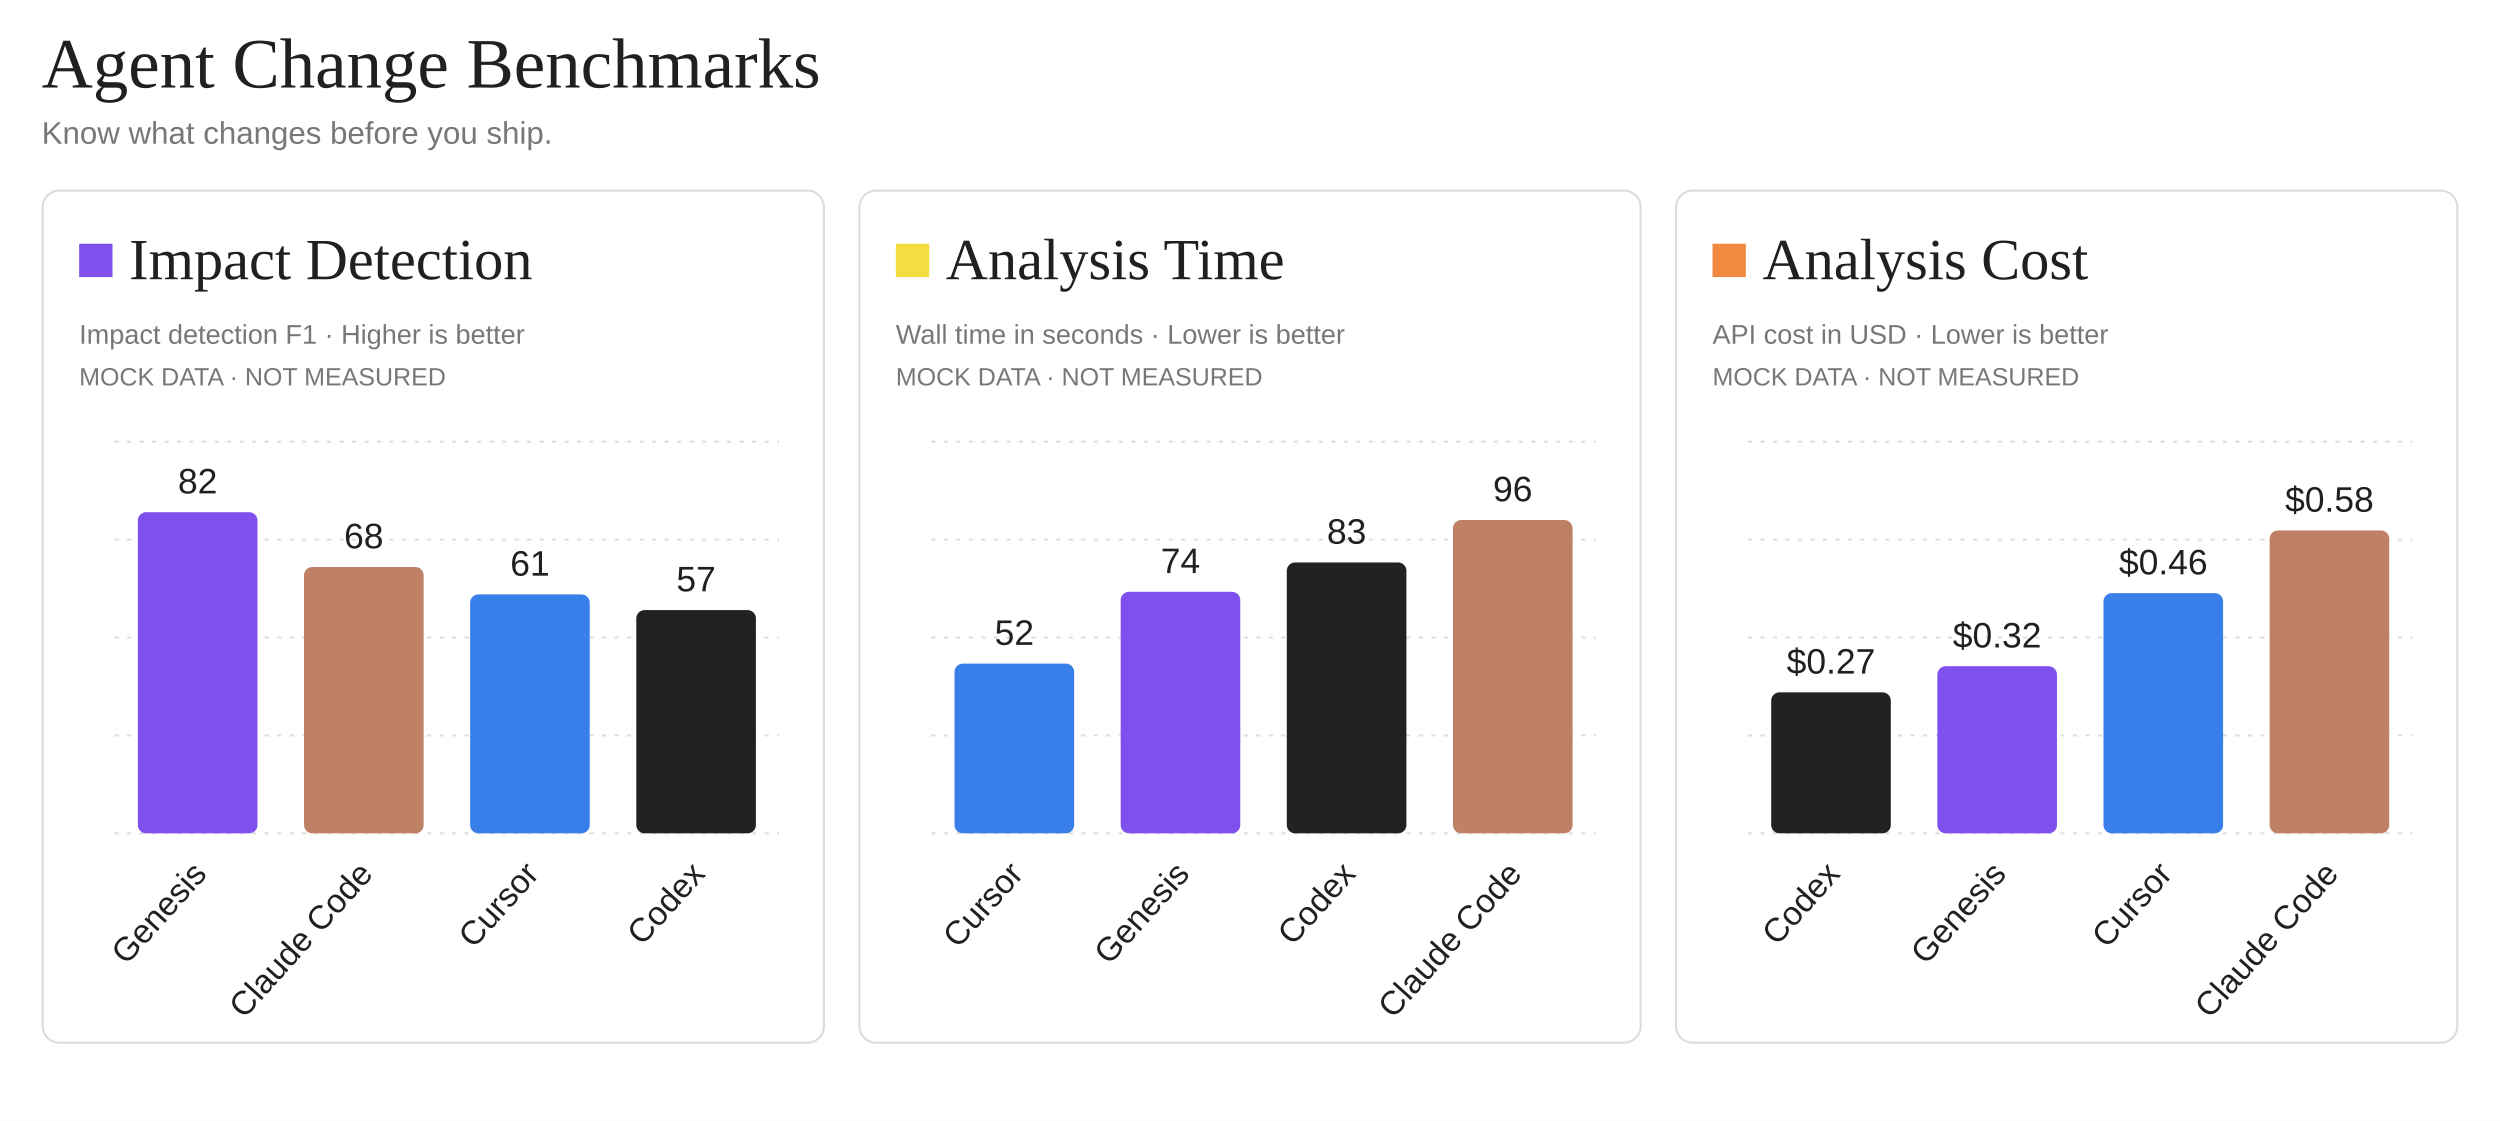
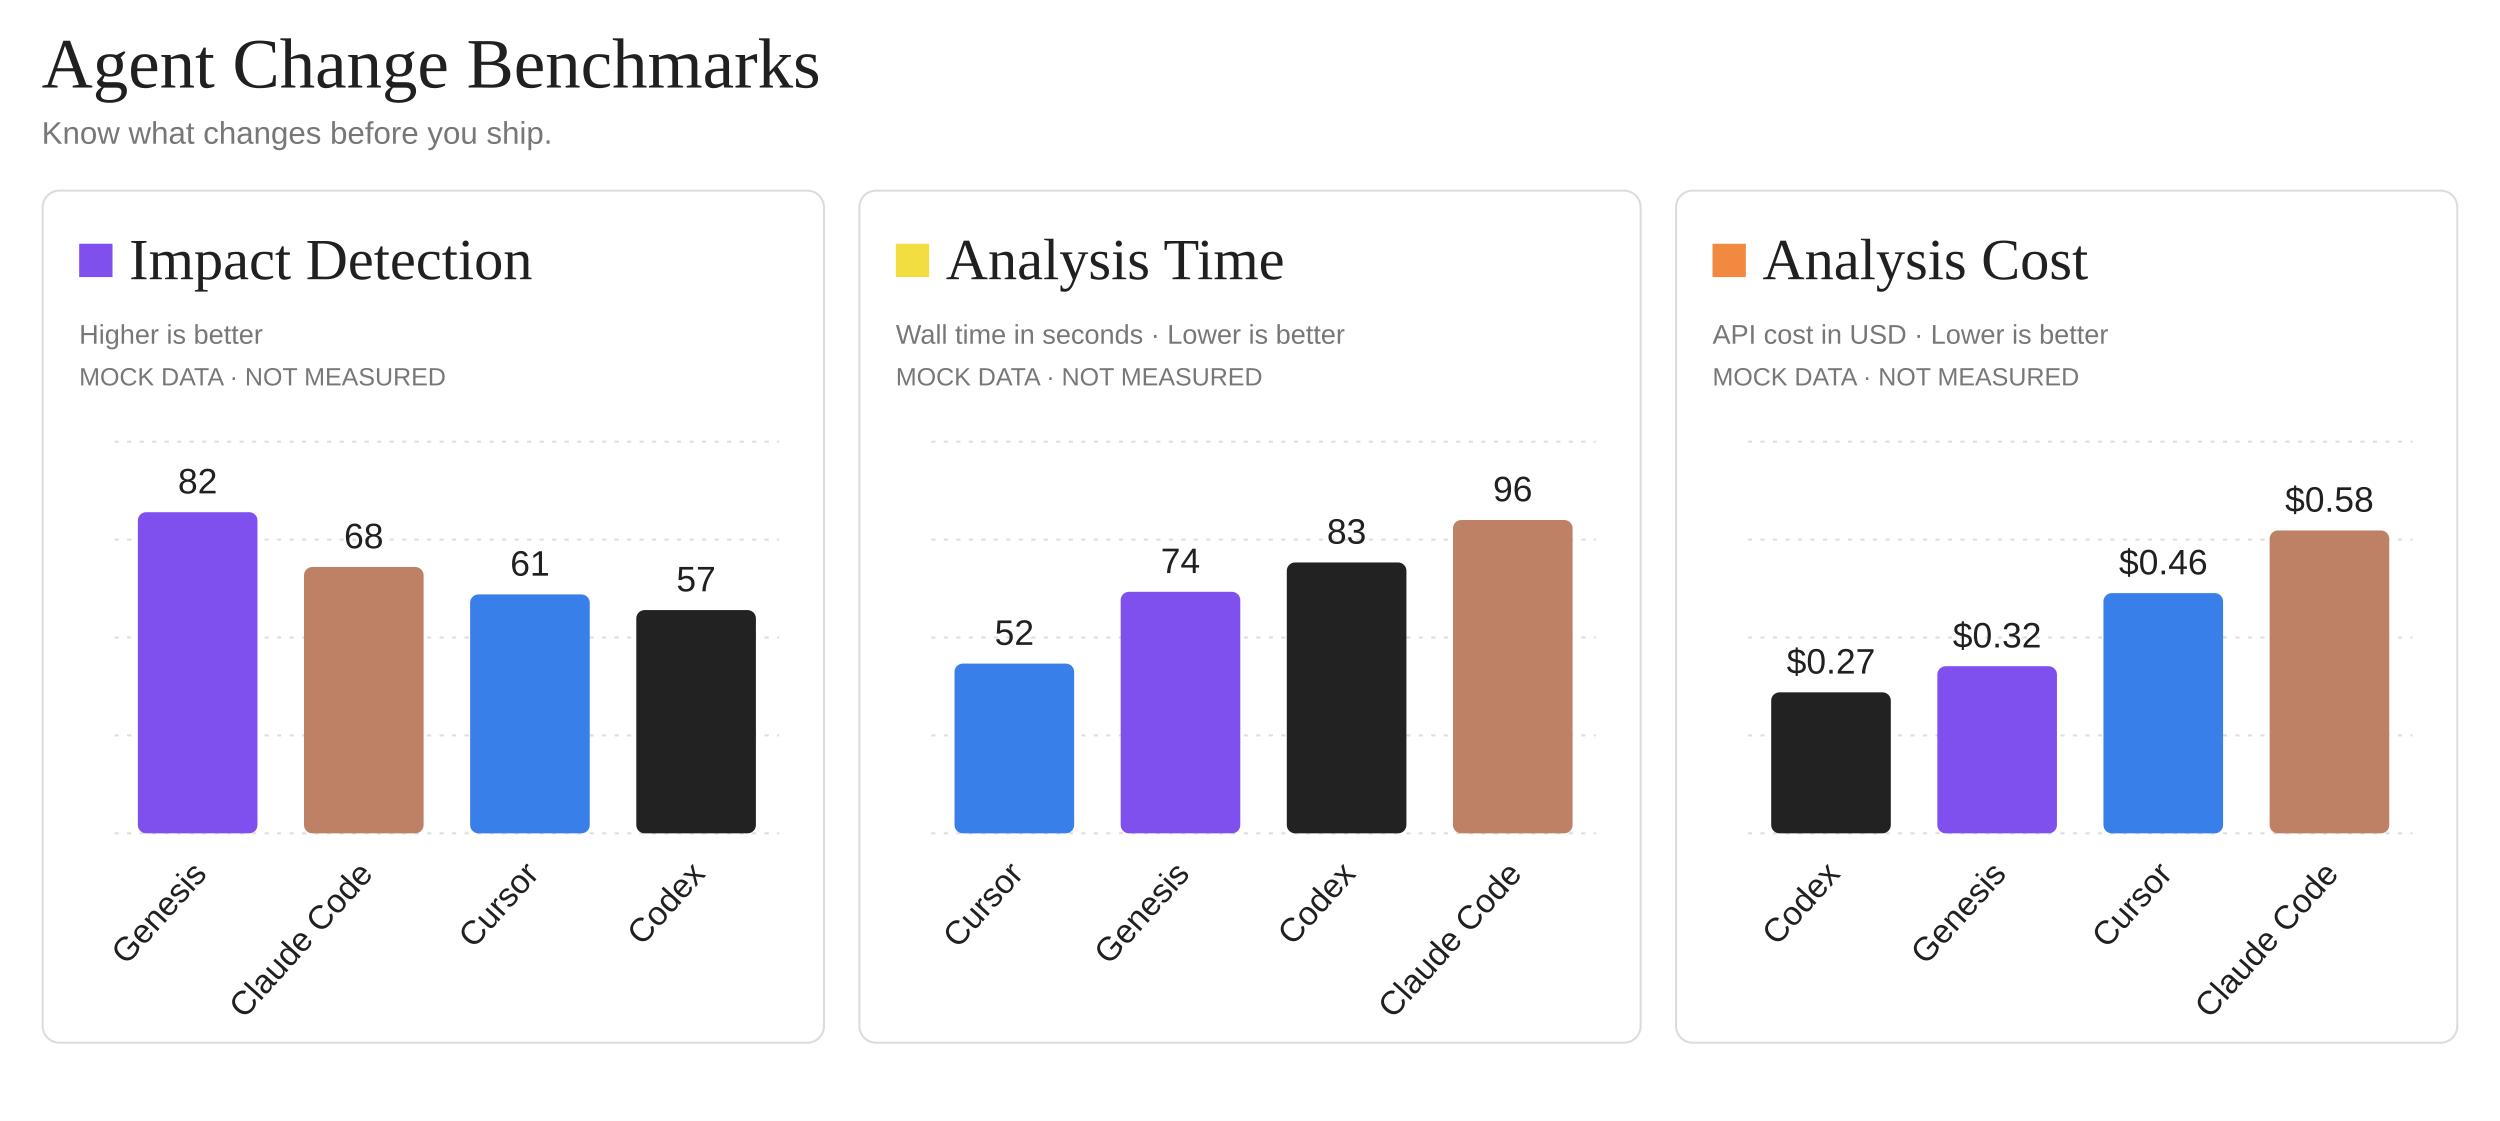
<svg xmlns="http://www.w3.org/2000/svg" width="1200" height="538" viewBox="0 0 1200 538" role="img" aria-labelledby="title desc">
  <rect width="100%" height="100%" fill="white" />
  <g font-family="Arial, Helvetica, sans-serif">
    <text x="20" y="42" font-size="34" fill="#202020" font-family="Georgia, Times New Roman, serif">Agent Change Benchmarks</text>
    <text x="20" y="69" font-size="15" fill="#777777">Know what changes before you ship.</text>
    <g transform="translate(20 91)">
      <rect x="0.5" y="0.5" width="375" height="409" rx="8" fill="white" stroke="#dcdcdc" />
      <rect x="18" y="26" width="16" height="16" fill="#8050ef" />
      <text x="42" y="43" font-size="28" fill="#202020" font-family="Georgia, Times New Roman, serif">Impact Detection</text>
-       <text x="18" y="74" font-size="13" fill="#777777">Impact detection F1 · Higher is better</text>
+       <text x="18" y="74" font-size="13" fill="#777777">Higher is better</text>
      <text x="18" y="94" font-size="12" fill="#777777">MOCK DATA · NOT MEASURED</text>
      <path d="M 35 309 H 354" stroke="#dedede" stroke-dasharray="2 4" />
      <path d="M 35 262.0 H 354" stroke="#dedede" stroke-dasharray="2 4" />
      <path d="M 35 215.0 H 354" stroke="#dedede" stroke-dasharray="2 4" />
      <path d="M 35 168.0 H 354" stroke="#dedede" stroke-dasharray="2 4" />
      <path d="M 35 121 H 354" stroke="#dedede" stroke-dasharray="2 4" />
      <rect x="46.17" y="154.84" width="57.42" height="154.16" rx="4" fill="#8050ef" />
      <text x="74.88" y="145.84" font-size="17" fill="#202020" text-anchor="middle">82</text>
      <text x="0" y="0" font-size="16" fill="#202020" transform="translate(79.88 329) rotate(-48)" text-anchor="end">Genesis</text>
      <rect x="125.92" y="181.16" width="57.42" height="127.84" rx="4" fill="#bf8166" />
      <text x="154.62" y="172.16" font-size="17" fill="#202020" text-anchor="middle">68</text>
      <text x="0" y="0" font-size="16" fill="#202020" transform="translate(159.62 329) rotate(-48)" text-anchor="end">Claude Code</text>
      <rect x="205.66" y="194.32" width="57.42" height="114.68" rx="4" fill="#397fe9" />
      <text x="234.38" y="185.32" font-size="17" fill="#202020" text-anchor="middle">61</text>
      <text x="0" y="0" font-size="16" fill="#202020" transform="translate(239.38 329) rotate(-48)" text-anchor="end">Cursor</text>
      <rect x="285.42" y="201.84" width="57.42" height="107.16" rx="4" fill="#222222" />
      <text x="314.12" y="192.84" font-size="17" fill="#202020" text-anchor="middle">57</text>
      <text x="0" y="0" font-size="16" fill="#202020" transform="translate(319.12 329) rotate(-48)" text-anchor="end">Codex</text>
    </g>
    <g transform="translate(412 91)">
      <rect x="0.5" y="0.5" width="375" height="409" rx="8" fill="white" stroke="#dcdcdc" />
      <rect x="18" y="26" width="16" height="16" fill="#f3de41" />
      <text x="42" y="43" font-size="28" fill="#202020" font-family="Georgia, Times New Roman, serif">Analysis Time</text>
      <text x="18" y="74" font-size="13" fill="#777777">Wall time in seconds · Lower is better</text>
      <text x="18" y="94" font-size="12" fill="#777777">MOCK DATA · NOT MEASURED</text>
      <path d="M 35 309 H 354" stroke="#dedede" stroke-dasharray="2 4" />
      <path d="M 35 262.0 H 354" stroke="#dedede" stroke-dasharray="2 4" />
      <path d="M 35 215.0 H 354" stroke="#dedede" stroke-dasharray="2 4" />
      <path d="M 35 168.0 H 354" stroke="#dedede" stroke-dasharray="2 4" />
      <path d="M 35 121 H 354" stroke="#dedede" stroke-dasharray="2 4" />
      <rect x="46.17" y="227.53" width="57.42" height="81.47" rx="4" fill="#397fe9" />
      <text x="74.88" y="218.53" font-size="17" fill="#202020" text-anchor="middle">52</text>
      <text x="0" y="0" font-size="16" fill="#202020" transform="translate(79.88 329) rotate(-48)" text-anchor="end">Cursor</text>
      <rect x="125.92" y="193.07" width="57.42" height="115.93" rx="4" fill="#8050ef" />
      <text x="154.62" y="184.07" font-size="17" fill="#202020" text-anchor="middle">74</text>
      <text x="0" y="0" font-size="16" fill="#202020" transform="translate(159.62 329) rotate(-48)" text-anchor="end">Genesis</text>
      <rect x="205.66" y="178.97" width="57.42" height="130.03" rx="4" fill="#222222" />
      <text x="234.38" y="169.97" font-size="17" fill="#202020" text-anchor="middle">83</text>
      <text x="0" y="0" font-size="16" fill="#202020" transform="translate(239.38 329) rotate(-48)" text-anchor="end">Codex</text>
      <rect x="285.42" y="158.60" width="57.42" height="150.40" rx="4" fill="#bf8166" />
      <text x="314.12" y="149.6" font-size="17" fill="#202020" text-anchor="middle">96</text>
      <text x="0" y="0" font-size="16" fill="#202020" transform="translate(319.12 329) rotate(-48)" text-anchor="end">Claude Code</text>
    </g>
    <g transform="translate(804 91)">
      <rect x="0.5" y="0.5" width="375" height="409" rx="8" fill="white" stroke="#dcdcdc" />
      <rect x="18" y="26" width="16" height="16" fill="#f18a40" />
      <text x="42" y="43" font-size="28" fill="#202020" font-family="Georgia, Times New Roman, serif">Analysis Cost</text>
      <text x="18" y="74" font-size="13" fill="#777777">API cost in USD · Lower is better</text>
      <text x="18" y="94" font-size="12" fill="#777777">MOCK DATA · NOT MEASURED</text>
      <path d="M 35 309 H 354" stroke="#dedede" stroke-dasharray="2 4" />
      <path d="M 35 262.0 H 354" stroke="#dedede" stroke-dasharray="2 4" />
      <path d="M 35 215.0 H 354" stroke="#dedede" stroke-dasharray="2 4" />
      <path d="M 35 168.0 H 354" stroke="#dedede" stroke-dasharray="2 4" />
      <path d="M 35 121 H 354" stroke="#dedede" stroke-dasharray="2 4" />
      <rect x="46.17" y="241.32" width="57.42" height="67.68" rx="4" fill="#222222" />
      <text x="74.88" y="232.32" font-size="17" fill="#202020" text-anchor="middle">$0.27</text>
      <text x="0" y="0" font-size="16" fill="#202020" transform="translate(79.88 329) rotate(-48)" text-anchor="end">Codex</text>
      <rect x="125.92" y="228.79" width="57.42" height="80.21" rx="4" fill="#8050ef" />
      <text x="154.62" y="219.79" font-size="17" fill="#202020" text-anchor="middle">$0.32</text>
      <text x="0" y="0" font-size="16" fill="#202020" transform="translate(159.62 329) rotate(-48)" text-anchor="end">Genesis</text>
      <rect x="205.66" y="193.69" width="57.42" height="115.31" rx="4" fill="#397fe9" />
      <text x="234.38" y="184.69" font-size="17" fill="#202020" text-anchor="middle">$0.46</text>
      <text x="0" y="0" font-size="16" fill="#202020" transform="translate(239.38 329) rotate(-48)" text-anchor="end">Cursor</text>
      <rect x="285.42" y="163.61" width="57.42" height="145.39" rx="4" fill="#bf8166" />
      <text x="314.12" y="154.61" font-size="17" fill="#202020" text-anchor="middle">$0.58</text>
      <text x="0" y="0" font-size="16" fill="#202020" transform="translate(319.12 329) rotate(-48)" text-anchor="end">Claude Code</text>
    </g>
  </g>
</svg>
